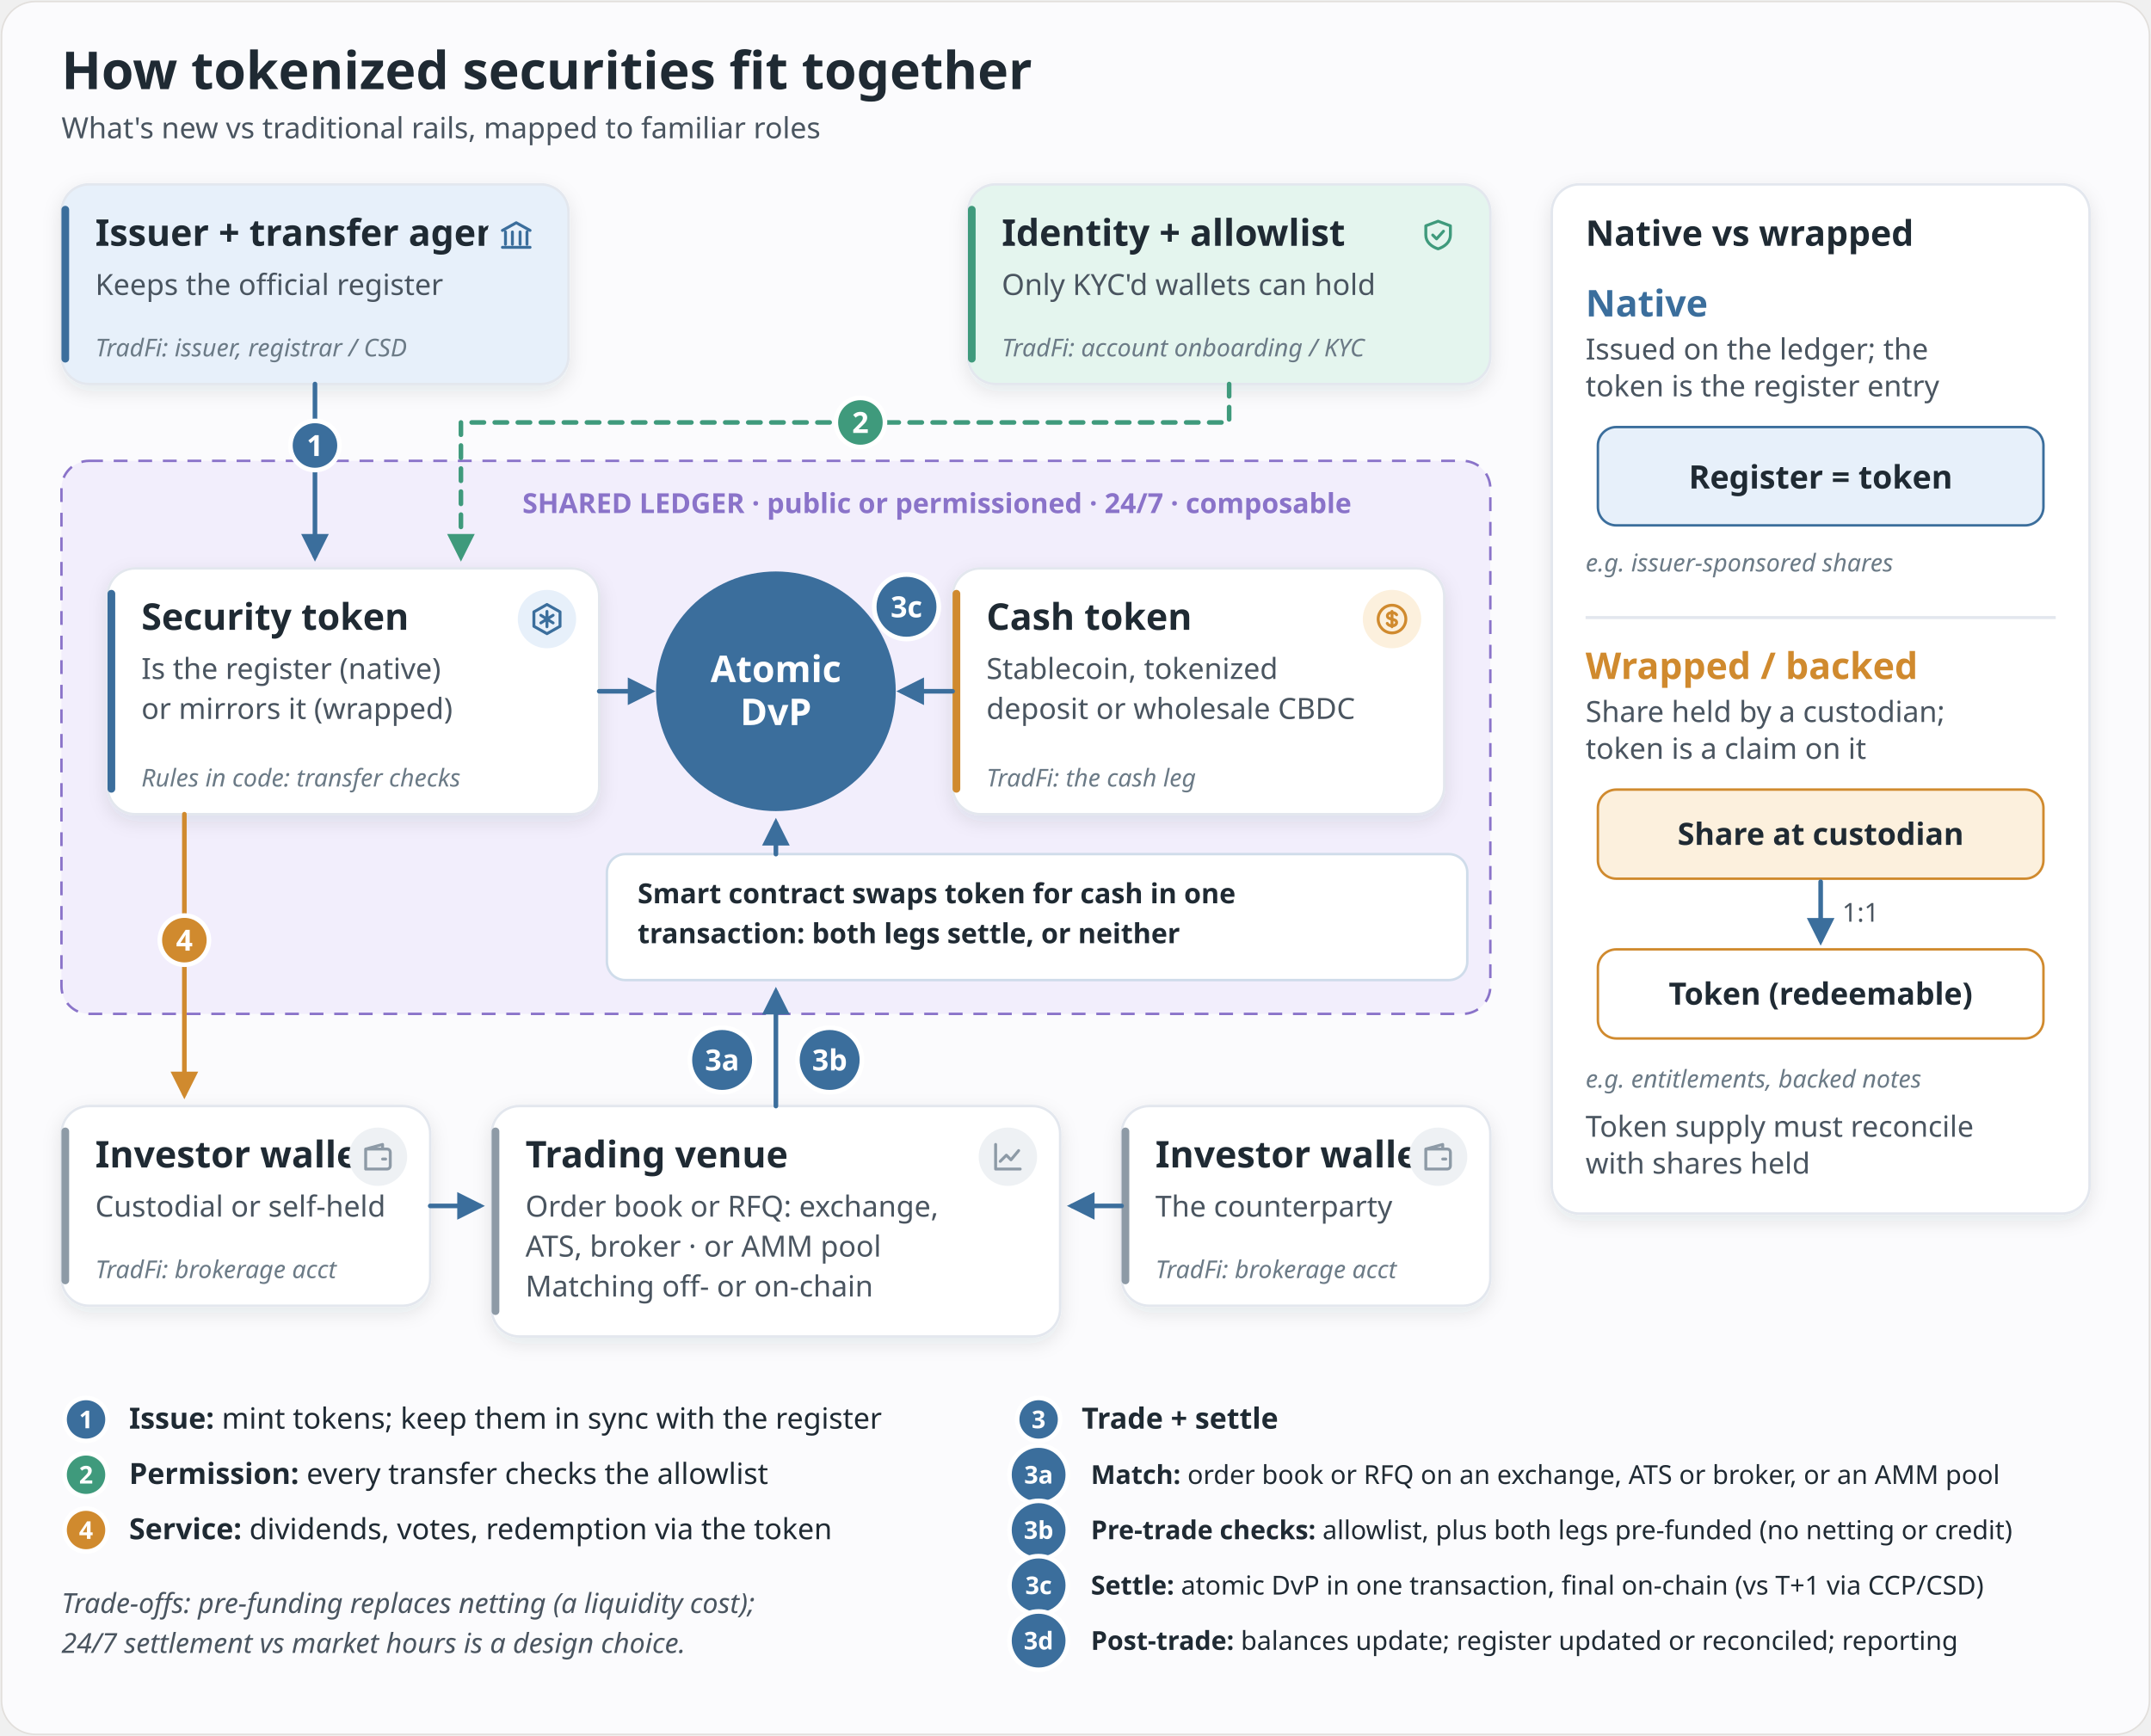
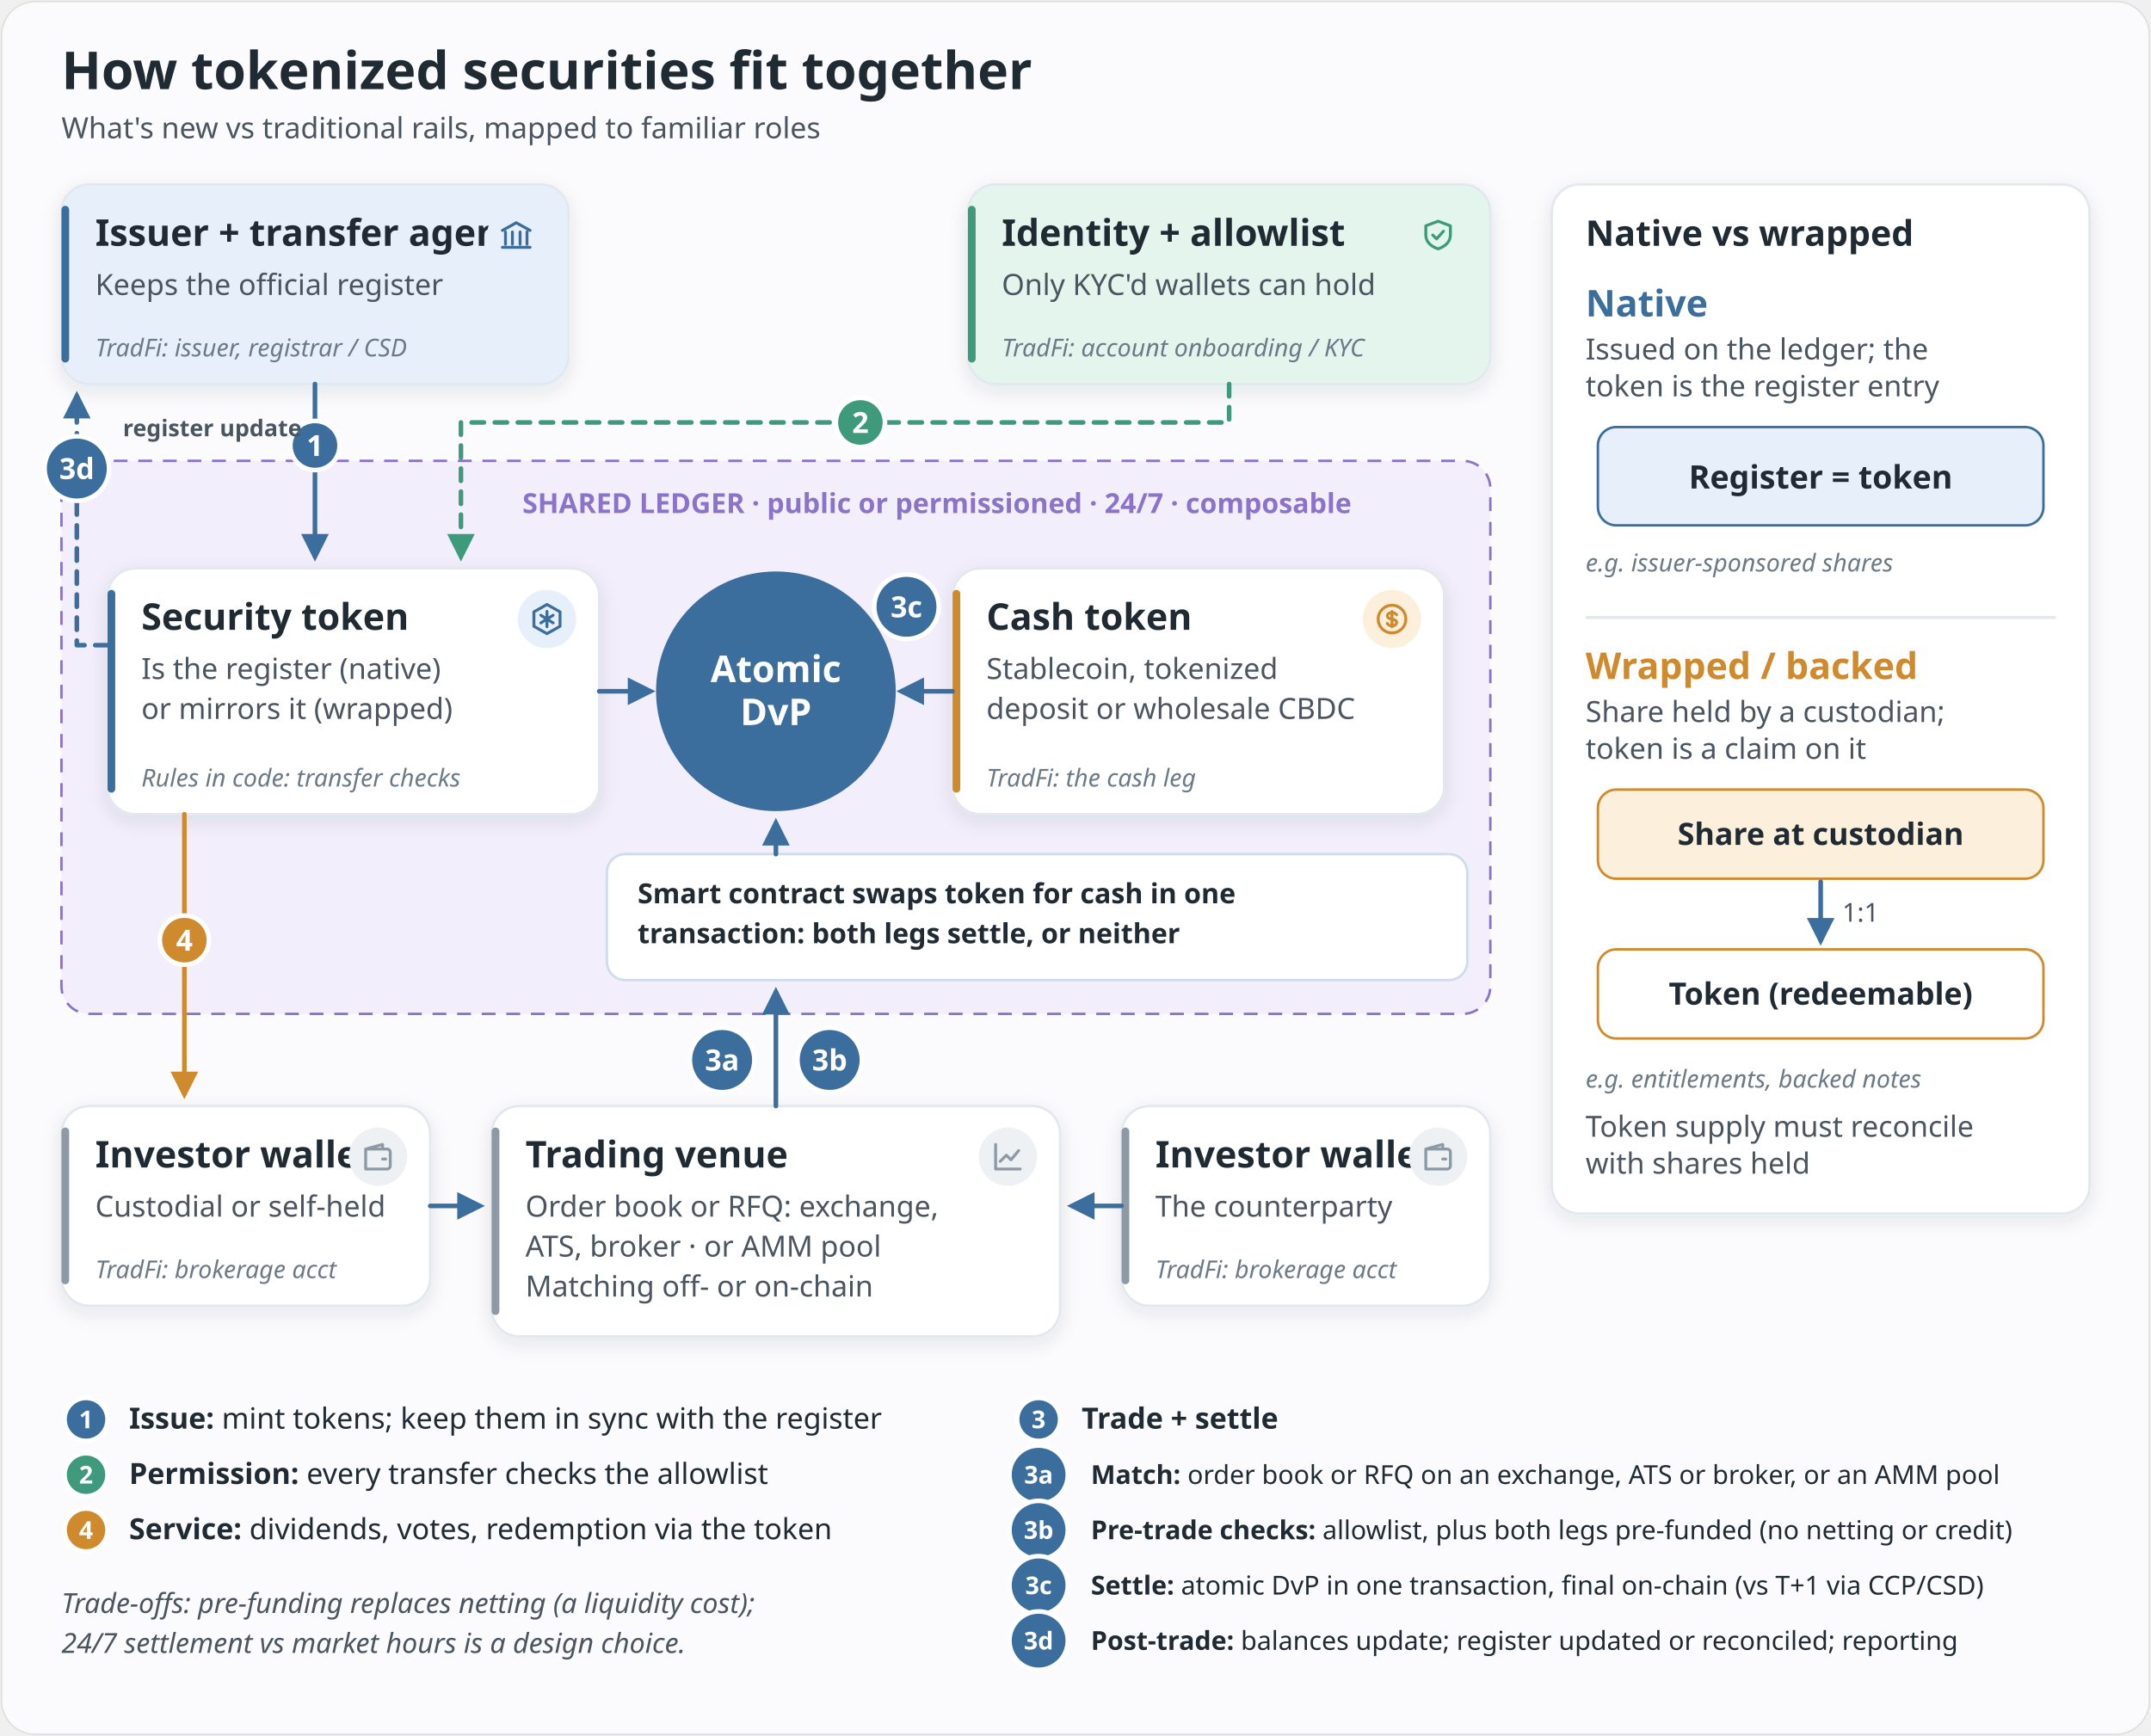
<svg xmlns="http://www.w3.org/2000/svg" viewBox="0 0 1400 1130" width="1400" height="1130" font-family="'Source Sans Pro','Source Sans 3','Noto Sans','Helvetica Neue',Arial,sans-serif" role="img" aria-labelledby="t d">
  <defs>
    <marker id="ar-blue" viewBox="0 0 10 10" refX="8" refY="5" markerWidth="6" markerHeight="6" orient="auto-start-reverse">
      <path d="M0,0L10,5L0,10z" fill="#3b6e9c" />
    </marker>
    <marker id="ar-green" viewBox="0 0 10 10" refX="8" refY="5" markerWidth="6" markerHeight="6" orient="auto-start-reverse">
      <path d="M0,0L10,5L0,10z" fill="#3f9a7c" />
    </marker>
    <marker id="ar-amber" viewBox="0 0 10 10" refX="8" refY="5" markerWidth="6" markerHeight="6" orient="auto-start-reverse">
      <path d="M0,0L10,5L0,10z" fill="#d08a2e" />
    </marker>
    <marker id="ar-gray" viewBox="0 0 10 10" refX="8" refY="5" markerWidth="6" markerHeight="6" orient="auto-start-reverse">
      <path d="M0,0L10,5L0,10z" fill="#8d9aa6" />
    </marker>
    <marker id="ar-violet" viewBox="0 0 10 10" refX="8" refY="5" markerWidth="6" markerHeight="6" orient="auto-start-reverse">
      <path d="M0,0L10,5L0,10z" fill="#8a73c9" />
    </marker>
    <filter id="sh" x="-10%" y="-10%" width="120%" height="130%">
      <feDropShadow dx="0" dy="4" stdDeviation="6" flood-color="#1f2a33" flood-opacity="0.10" />
    </filter>
  </defs>
  <rect x="1" y="1" width="1398" height="1128" rx="22" fill="#fbfbfd" stroke="#e2dfdc" />
  <text x="40" y="58" font-size="34" fill="#1f2a33" font-weight="800" text-anchor="start">How tokenized securities fit together</text>
  <text x="40" y="90" font-size="19" fill="#4a5560" font-weight="400" text-anchor="start">What's new vs traditional rails, mapped to familiar roles</text>
  <rect x="40" y="300" width="930" height="360" rx="18" fill="#f2eefc" stroke="#8a73c9" stroke-width="1.6" stroke-dasharray="9 7" />
  <text x="340" y="334" font-size="18" fill="#8a73c9" font-weight="700" text-anchor="start">SHARED LEDGER · public or permissioned · 24/7 · composable</text>
  <rect x="40" y="120" width="330" height="130" rx="18" fill="#e7f0fa" stroke="#e3e7ee" stroke-width="1.6" filter="url(#sh)" />
  <rect x="40" y="134" width="5" height="102" rx="2.5" fill="#3b6e9c" />
  <text x="62" y="160" font-size="24" fill="#1f2a33" font-weight="700" text-anchor="start">Issuer + transfer agent</text>
  <text x="62" y="192" font-size="19" fill="#4a5560" font-weight="400" text-anchor="start">Keeps the official register</text>
  <text x="62" y="232" font-size="16" fill="#6b7a86" font-weight="400" text-anchor="start" font-style="italic">TradFi: issuer, registrar / CSD</text>
  <circle cx="336" cy="153" r="19" fill="#e7f0fa" />
  <g transform="translate(324,141)" fill="none" stroke="#3b6e9c" stroke-width="1.9" stroke-linecap="round" stroke-linejoin="round">
    <path d="M3 9l9-5 9 5M5 10v8M9.5 10v8M14.5 10v8M19 10v8M3 20h18" />
  </g>
  <rect x="630" y="120" width="340" height="130" rx="18" fill="#e4f5ee" stroke="#e3e7ee" stroke-width="1.6" filter="url(#sh)" />
  <rect x="630" y="134" width="5" height="102" rx="2.5" fill="#3f9a7c" />
  <text x="652" y="160" font-size="24" fill="#1f2a33" font-weight="700" text-anchor="start">Identity + allowlist</text>
  <text x="652" y="192" font-size="19" fill="#4a5560" font-weight="400" text-anchor="start">Only KYC'd wallets can hold</text>
  <text x="652" y="232" font-size="16" fill="#6b7a86" font-weight="400" text-anchor="start" font-style="italic">TradFi: account onboarding / KYC</text>
  <circle cx="936" cy="153" r="19" fill="#e4f5ee" />
  <g transform="translate(924,141)" fill="none" stroke="#3f9a7c" stroke-width="1.9" stroke-linecap="round" stroke-linejoin="round">
    <path d="M12 3l8 3v6c0 4.5-3.5 7.5-8 9-4.5-1.5-8-4.5-8-9V6z M8.5 12l2.5 2.5 4.5-5" />
  </g>
  <rect x="70" y="370" width="320" height="160" rx="18" fill="#fff" stroke="#e3e7ee" stroke-width="1.6" filter="url(#sh)" />
  <rect x="70" y="384" width="5" height="132" rx="2.5" fill="#3b6e9c" />
  <text x="92" y="410" font-size="24" fill="#1f2a33" font-weight="700" text-anchor="start">Security token</text>
  <text x="92" y="442" font-size="19" fill="#4a5560" font-weight="400" text-anchor="start">Is the register (native)</text>
  <text x="92" y="468" font-size="19" fill="#4a5560" font-weight="400" text-anchor="start">or mirrors it (wrapped)</text>
  <text x="92" y="512" font-size="16" fill="#6b7a86" font-weight="400" text-anchor="start" font-style="italic">Rules in code: transfer checks</text>
  <circle cx="356" cy="403" r="19" fill="#e7f0fa" />
  <g transform="translate(344,391)" fill="none" stroke="#3b6e9c" stroke-width="1.9" stroke-linecap="round" stroke-linejoin="round">
    <path d="M12 2.5l8.5 4.8v9.4L12 21.5l-8.5-4.8V7.3z M12 7v10 M8 9.5l8 5 M16 9.5l-8 5" />
  </g>
  <rect x="620" y="370" width="320" height="160" rx="18" fill="#fff" stroke="#e3e7ee" stroke-width="1.6" filter="url(#sh)" />
  <rect x="620" y="384" width="5" height="132" rx="2.5" fill="#d08a2e" />
  <text x="642" y="410" font-size="24" fill="#1f2a33" font-weight="700" text-anchor="start">Cash token</text>
  <text x="642" y="442" font-size="19" fill="#4a5560" font-weight="400" text-anchor="start">Stablecoin, tokenized</text>
  <text x="642" y="468" font-size="19" fill="#4a5560" font-weight="400" text-anchor="start">deposit or wholesale CBDC</text>
  <text x="642" y="512" font-size="16" fill="#6b7a86" font-weight="400" text-anchor="start" font-style="italic">TradFi: the cash leg</text>
  <circle cx="906" cy="403" r="19" fill="#fcf0dd" />
  <g transform="translate(894,391)" fill="none" stroke="#d08a2e" stroke-width="1.9" stroke-linecap="round" stroke-linejoin="round">
    <path d="M12 3a9 9 0 1 0 0.01 0z M12 7v10 M15 9.2c-.6-.9-1.7-1.4-3-1.4-1.8 0-3 .9-3 2.1 0 2.9 6 1.5 6 4.3 0 1.3-1.3 2.2-3 2.2-1.4 0-2.6-.6-3.1-1.6" />
  </g>
  <circle cx="505" cy="450" r="78" fill="#3b6e9c" />
  <text x="505" y="444" font-size="24" fill="#fff" font-weight="800" text-anchor="middle">Atomic</text>
  <text x="505" y="472" font-size="24" fill="#fff" font-weight="800" text-anchor="middle">DvP</text>
  <rect x="395" y="556" width="560" height="82" rx="12" fill="#ffffff" stroke="#cfdcea" stroke-width="1.6" />
  <text x="415" y="588" font-size="18" fill="#1f2a33" font-weight="600" text-anchor="start">Smart contract swaps token for cash in one</text>
  <text x="415" y="614" font-size="18" fill="#1f2a33" font-weight="600" text-anchor="start">transaction: both legs settle, or neither</text>
  <rect x="40" y="720" width="240" height="130" rx="18" fill="#fff" stroke="#e3e7ee" stroke-width="1.6" filter="url(#sh)" />
  <rect x="40" y="734" width="5" height="102" rx="2.5" fill="#8d9aa6" />
  <text x="62" y="760" font-size="24" fill="#1f2a33" font-weight="700" text-anchor="start">Investor wallet</text>
  <text x="62" y="792" font-size="19" fill="#4a5560" font-weight="400" text-anchor="start">Custodial or self-held</text>
  <text x="62" y="832" font-size="16" fill="#6b7a86" font-weight="400" text-anchor="start" font-style="italic">TradFi: brokerage acct</text>
  <circle cx="246" cy="753" r="19" fill="#eef1f4" />
  <g transform="translate(234,741)" fill="none" stroke="#8d9aa6" stroke-width="1.9" stroke-linecap="round" stroke-linejoin="round">
    <path d="M4 7h14a2 2 0 0 1 2 2v9a2 2 0 0 1-2 2H4z M4 7l11-3v3 M15 13.5h2" />
  </g>
  <rect x="320" y="720" width="370" height="150" rx="18" fill="#fff" stroke="#e3e7ee" stroke-width="1.6" filter="url(#sh)" />
  <rect x="320" y="734" width="5" height="122" rx="2.5" fill="#8d9aa6" />
  <text x="342" y="760" font-size="24" fill="#1f2a33" font-weight="700" text-anchor="start">Trading venue</text>
  <text x="342" y="792" font-size="19" fill="#4a5560" font-weight="400" text-anchor="start">Order book or RFQ: exchange,</text>
  <text x="342" y="818" font-size="19" fill="#4a5560" font-weight="400" text-anchor="start">ATS, broker · or AMM pool</text>
  <text x="342" y="844" font-size="19" fill="#4a5560" font-weight="400" text-anchor="start">Matching off- or on-chain</text>
  <circle cx="656" cy="753" r="19" fill="#eef1f4" />
  <g transform="translate(644,741)" fill="none" stroke="#8d9aa6" stroke-width="1.9" stroke-linecap="round" stroke-linejoin="round">
    <path d="M4 20V4 M4 20h16 M7 15l4-4 3 3 5-6" />
  </g>
  <rect x="730" y="720" width="240" height="130" rx="18" fill="#fff" stroke="#e3e7ee" stroke-width="1.6" filter="url(#sh)" />
  <rect x="730" y="734" width="5" height="102" rx="2.5" fill="#8d9aa6" />
  <text x="752" y="760" font-size="24" fill="#1f2a33" font-weight="700" text-anchor="start">Investor wallet</text>
  <text x="752" y="792" font-size="19" fill="#4a5560" font-weight="400" text-anchor="start">The counterparty</text>
  <text x="752" y="832" font-size="16" fill="#6b7a86" font-weight="400" text-anchor="start" font-style="italic">TradFi: brokerage acct</text>
  <circle cx="936" cy="753" r="19" fill="#eef1f4" />
  <g transform="translate(924,741)" fill="none" stroke="#8d9aa6" stroke-width="1.9" stroke-linecap="round" stroke-linejoin="round">
    <path d="M4 7h14a2 2 0 0 1 2 2v9a2 2 0 0 1-2 2H4z M4 7l11-3v3 M15 13.5h2" />
  </g>
  <path d="M390,450 L423,450" fill="none" stroke="#3b6e9c" stroke-width="3" stroke-linecap="round" stroke-linejoin="round" marker-end="url(#ar-blue)" />
  <path d="M620,450 L587,450" fill="none" stroke="#3b6e9c" stroke-width="3" stroke-linecap="round" stroke-linejoin="round" marker-end="url(#ar-blue)" />
  <path d="M280,785 L312,785" fill="none" stroke="#3b6e9c" stroke-width="3" stroke-linecap="round" stroke-linejoin="round" marker-end="url(#ar-blue)" />
  <path d="M730,785 L698,785" fill="none" stroke="#3b6e9c" stroke-width="3" stroke-linecap="round" stroke-linejoin="round" marker-end="url(#ar-blue)" />
  <path d="M205,250 L205,362" fill="none" stroke="#3b6e9c" stroke-width="3" stroke-linecap="round" stroke-linejoin="round" marker-end="url(#ar-blue)" />
  <circle cx="205" cy="290" r="16" fill="#3b6e9c" stroke="#fff" stroke-width="3" />
  <text x="205" y="296.84" font-size="19" fill="#fff" font-weight="700" text-anchor="middle">1</text>
  <path d="M800,250 L800,275 L300,275 L300,362" fill="none" stroke="#3f9a7c" stroke-width="3" stroke-linecap="round" stroke-linejoin="round" stroke-dasharray="8 7" marker-end="url(#ar-green)" />
  <circle cx="560" cy="275" r="16" fill="#3f9a7c" stroke="#fff" stroke-width="3" />
  <text x="560" y="281.84" font-size="19" fill="#fff" font-weight="700" text-anchor="middle">2</text>
  <path d="M505,720 L505,646" fill="none" stroke="#3b6e9c" stroke-width="3" stroke-linecap="round" stroke-linejoin="round" marker-end="url(#ar-blue)" />
  <path d="M505,556 L505,536" fill="none" stroke="#3b6e9c" stroke-width="3" stroke-linecap="round" stroke-linejoin="round" marker-end="url(#ar-blue)" />
  <circle cx="470" cy="690" r="21" fill="#3b6e9c" stroke="#fff" stroke-width="3" />
  <text x="470" y="696.84" font-size="19" fill="#fff" font-weight="700" text-anchor="middle">3a</text>
  <circle cx="540" cy="690" r="21" fill="#3b6e9c" stroke="#fff" stroke-width="3" />
  <text x="540" y="696.84" font-size="19" fill="#fff" font-weight="700" text-anchor="middle">3b</text>
  <circle cx="590" cy="395" r="21" fill="#3b6e9c" stroke="#fff" stroke-width="3" />
  <text x="590" y="401.84" font-size="19" fill="#fff" font-weight="700" text-anchor="middle">3c</text>
+   <path d="M70,420 L50,420 L50,258" fill="none" stroke="#3b6e9c" stroke-width="3" stroke-linecap="round" stroke-linejoin="round" stroke-dasharray="8 7" marker-end="url(#ar-blue)" />
+   <text x="80" y="284" font-size="15" fill="#4a5560" font-weight="600" text-anchor="start">register update</text>
+   <circle cx="50" cy="305" r="21" fill="#3b6e9c" stroke="#fff" stroke-width="3" />
+   <text x="50" y="311.84" font-size="19" fill="#fff" font-weight="700" text-anchor="middle">3d</text>
  <path d="M120,530 L120,712" fill="none" stroke="#d08a2e" stroke-width="3" stroke-linecap="round" stroke-linejoin="round" marker-end="url(#ar-amber)" />
  <circle cx="120" cy="612" r="16" fill="#d08a2e" stroke="#fff" stroke-width="3" />
  <text x="120" y="618.84" font-size="19" fill="#fff" font-weight="700" text-anchor="middle">4</text>
  <rect x="1010" y="120" width="350" height="670" rx="18" fill="#fff" stroke="#e3e7ee" stroke-width="1.6" filter="url(#sh)" />
  <text x="1032" y="160" font-size="23" fill="#1f2a33" font-weight="800" text-anchor="start">Native vs wrapped</text>
  <text x="1032" y="206" font-size="24" fill="#3b6e9c" font-weight="700" text-anchor="start">Native</text>
  <text x="1032" y="234" font-size="19" fill="#4a5560" font-weight="400" text-anchor="start">Issued on the ledger; the</text>
  <text x="1032" y="258" font-size="19" fill="#4a5560" font-weight="400" text-anchor="start">token is the register entry</text>
  <rect x="1040" y="278" width="290" height="64" rx="12" fill="#e7f0fa" stroke="#3b6e9c" stroke-width="1.6" />
  <text x="1185.0" y="318" font-size="21" fill="#1f2a33" font-weight="700" text-anchor="middle">Register = token</text>
  <text x="1032" y="372" font-size="16" fill="#6b7a86" font-weight="400" text-anchor="start" font-style="italic">e.g. issuer-sponsored shares</text>
  <line x1="1032" y1="402" x2="1338" y2="402" stroke="#e3e7ee" stroke-width="2" />
  <text x="1032" y="442" font-size="24" fill="#d08a2e" font-weight="700" text-anchor="start">Wrapped / backed</text>
  <text x="1032" y="470" font-size="19" fill="#4a5560" font-weight="400" text-anchor="start">Share held by a custodian;</text>
  <text x="1032" y="494" font-size="19" fill="#4a5560" font-weight="400" text-anchor="start">token is a claim on it</text>
  <rect x="1040" y="514" width="290" height="58" rx="12" fill="#fcf0dd" stroke="#d08a2e" stroke-width="1.6" />
  <text x="1185.0" y="550" font-size="20" fill="#1f2a33" font-weight="700" text-anchor="middle">Share at custodian</text>
  <path d="M1185.0,574 L1185.0,612" fill="none" stroke="#3b6e9c" stroke-width="3" stroke-linecap="round" stroke-linejoin="round" marker-end="url(#ar-blue)" />
  <text x="1199.0" y="600" font-size="17" fill="#4a5560" font-weight="400" text-anchor="start">1:1</text>
  <rect x="1040" y="618" width="290" height="58" rx="12" fill="#fff" stroke="#d08a2e" stroke-width="1.6" />
  <text x="1185.0" y="654" font-size="20" fill="#1f2a33" font-weight="700" text-anchor="middle">Token (redeemable)</text>
  <text x="1032" y="708" font-size="16" fill="#6b7a86" font-weight="400" text-anchor="start" font-style="italic">e.g. entitlements, backed notes</text>
  <text x="1032" y="740" font-size="19" fill="#4a5560" font-weight="400" text-anchor="start">Token supply must reconcile</text>
  <text x="1032" y="764" font-size="19" fill="#4a5560" font-weight="400" text-anchor="start">with shares held</text>
  <circle cx="56" cy="924" r="14" fill="#3b6e9c" stroke="#fff" stroke-width="3" />
  <text x="56" y="929.76" font-size="16" fill="#fff" font-weight="700" text-anchor="middle">1</text>
  <text x="84" y="930" font-size="19" fill="#1f2a33">
    <tspan font-weight="700">Issue:</tspan> mint tokens; keep them in sync with the register</text>
  <circle cx="56" cy="960" r="14" fill="#3f9a7c" stroke="#fff" stroke-width="3" />
  <text x="56" y="965.76" font-size="16" fill="#fff" font-weight="700" text-anchor="middle">2</text>
  <text x="84" y="966" font-size="19" fill="#1f2a33">
    <tspan font-weight="700">Permission:</tspan> every transfer checks the allowlist</text>
  <circle cx="56" cy="996" r="14" fill="#d08a2e" stroke="#fff" stroke-width="3" />
  <text x="56" y="1001.76" font-size="16" fill="#fff" font-weight="700" text-anchor="middle">4</text>
  <text x="84" y="1002" font-size="19" fill="#1f2a33">
    <tspan font-weight="700">Service:</tspan> dividends, votes, redemption via the token</text>
  <text x="40" y="1050" font-size="18" fill="#4a5560" font-weight="400" text-anchor="start" font-style="italic">Trade-offs: pre-funding replaces netting (a liquidity cost);</text>
  <text x="40" y="1076" font-size="18" fill="#4a5560" font-weight="400" text-anchor="start" font-style="italic">24/7 settlement vs market hours is a design choice.</text>
  <circle cx="676" cy="924" r="14" fill="#3b6e9c" stroke="#fff" stroke-width="3" />
  <text x="676" y="929.76" font-size="16" fill="#fff" font-weight="700" text-anchor="middle">3</text>
  <text x="704" y="930" font-size="19" fill="#1f2a33">
    <tspan font-weight="700">Trade + settle</tspan>
  </text>
  <circle cx="676" cy="960" r="19" fill="#3b6e9c" stroke="#fff" stroke-width="3" />
  <text x="676" y="965.76" font-size="16" fill="#fff" font-weight="700" text-anchor="middle">3a</text>
  <text x="710" y="966" font-size="17" fill="#1f2a33">
    <tspan font-weight="700">Match:</tspan> order book or RFQ on an exchange, ATS or broker, or an AMM pool</text>
  <circle cx="676" cy="996" r="19" fill="#3b6e9c" stroke="#fff" stroke-width="3" />
  <text x="676" y="1001.76" font-size="16" fill="#fff" font-weight="700" text-anchor="middle">3b</text>
  <text x="710" y="1002" font-size="17" fill="#1f2a33">
    <tspan font-weight="700">Pre-trade checks:</tspan> allowlist, plus both legs pre-funded (no netting or credit)</text>
  <circle cx="676" cy="1032" r="19" fill="#3b6e9c" stroke="#fff" stroke-width="3" />
  <text x="676" y="1037.76" font-size="16" fill="#fff" font-weight="700" text-anchor="middle">3c</text>
  <text x="710" y="1038" font-size="17" fill="#1f2a33">
    <tspan font-weight="700">Settle:</tspan> atomic DvP in one transaction, final on-chain (vs T+1 via CCP/CSD)</text>
  <circle cx="676" cy="1068" r="19" fill="#3b6e9c" stroke="#fff" stroke-width="3" />
  <text x="676" y="1073.76" font-size="16" fill="#fff" font-weight="700" text-anchor="middle">3d</text>
  <text x="710" y="1074" font-size="17" fill="#1f2a33">
    <tspan font-weight="700">Post-trade:</tspan> balances update; register updated or reconciled; reporting</text>
</svg>
